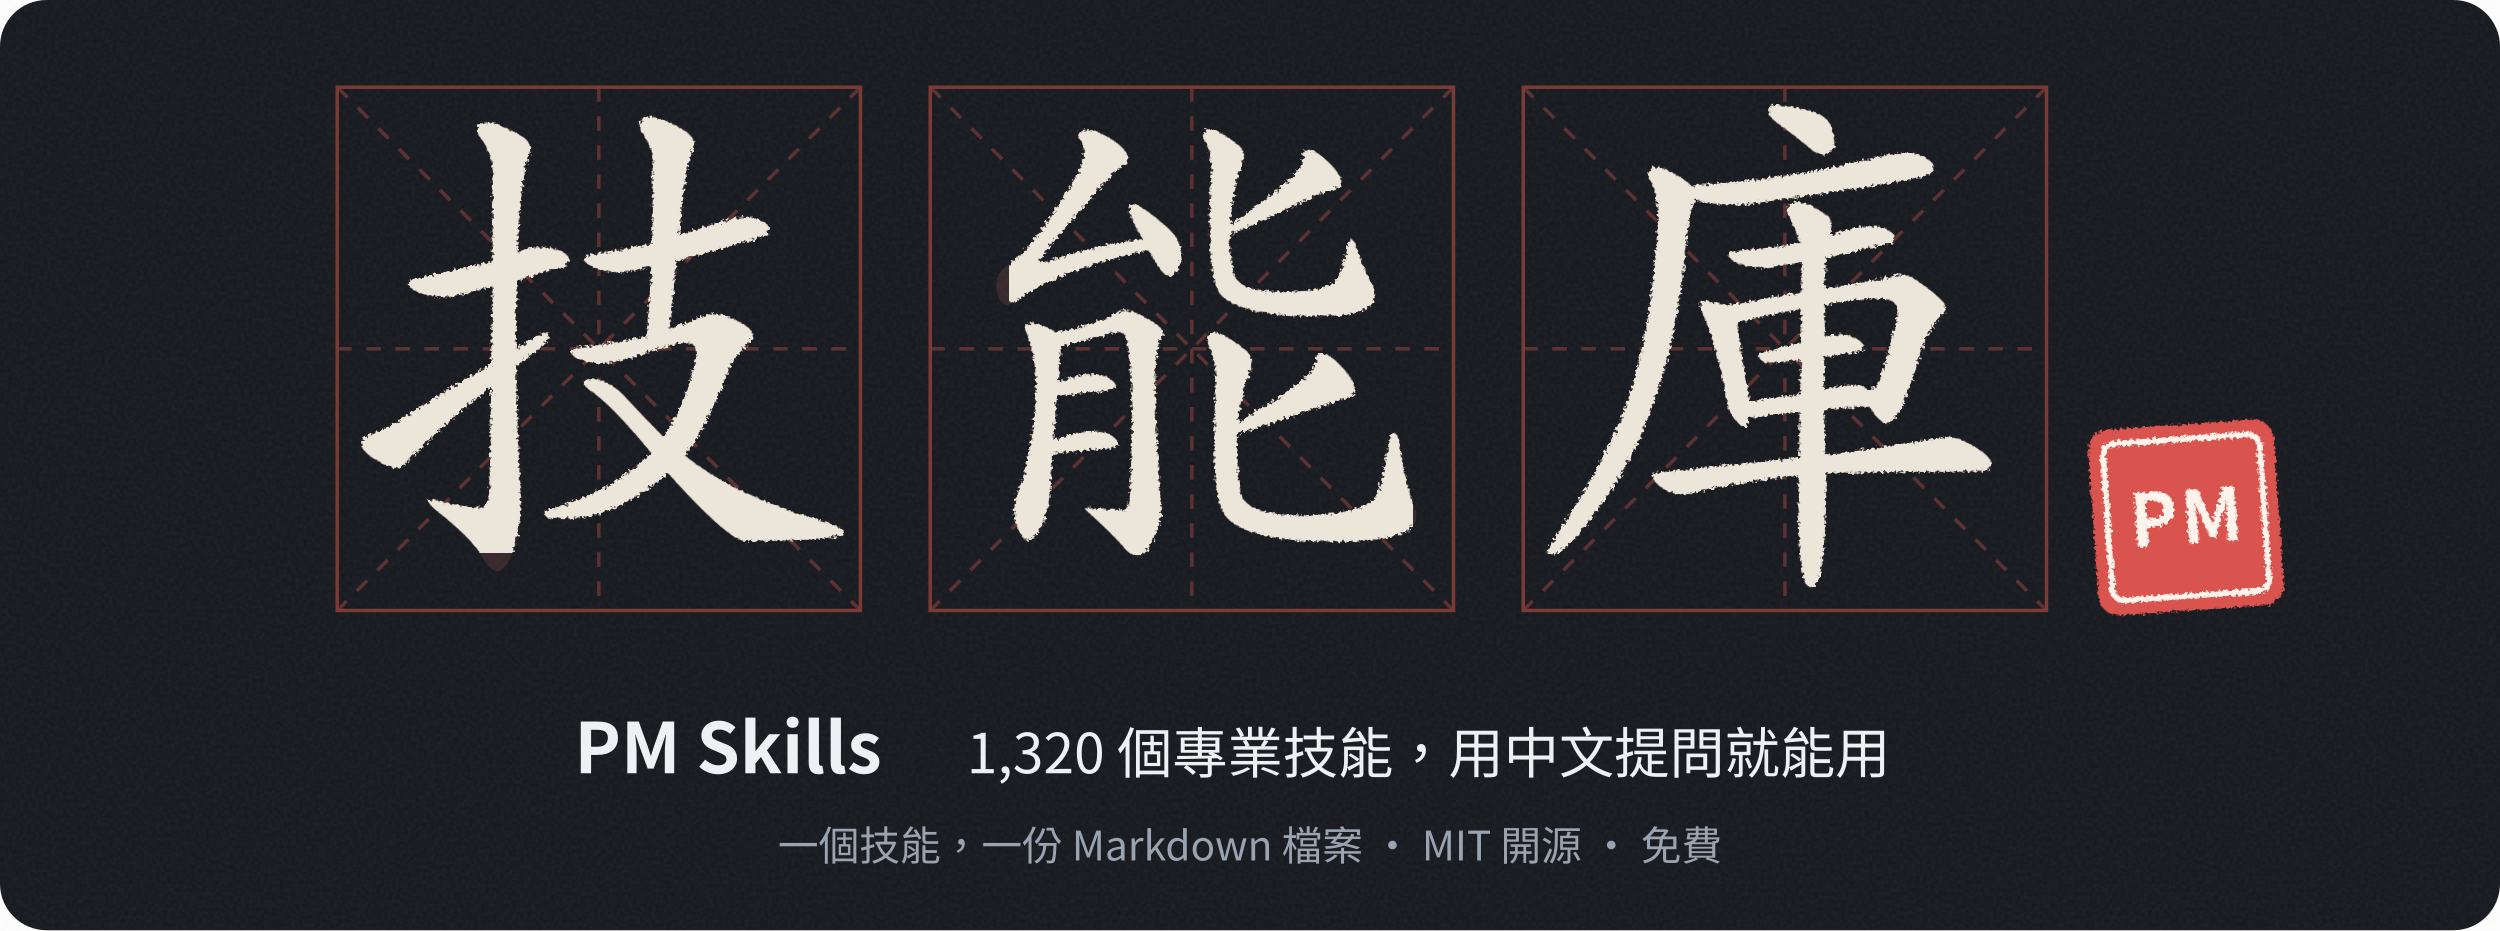
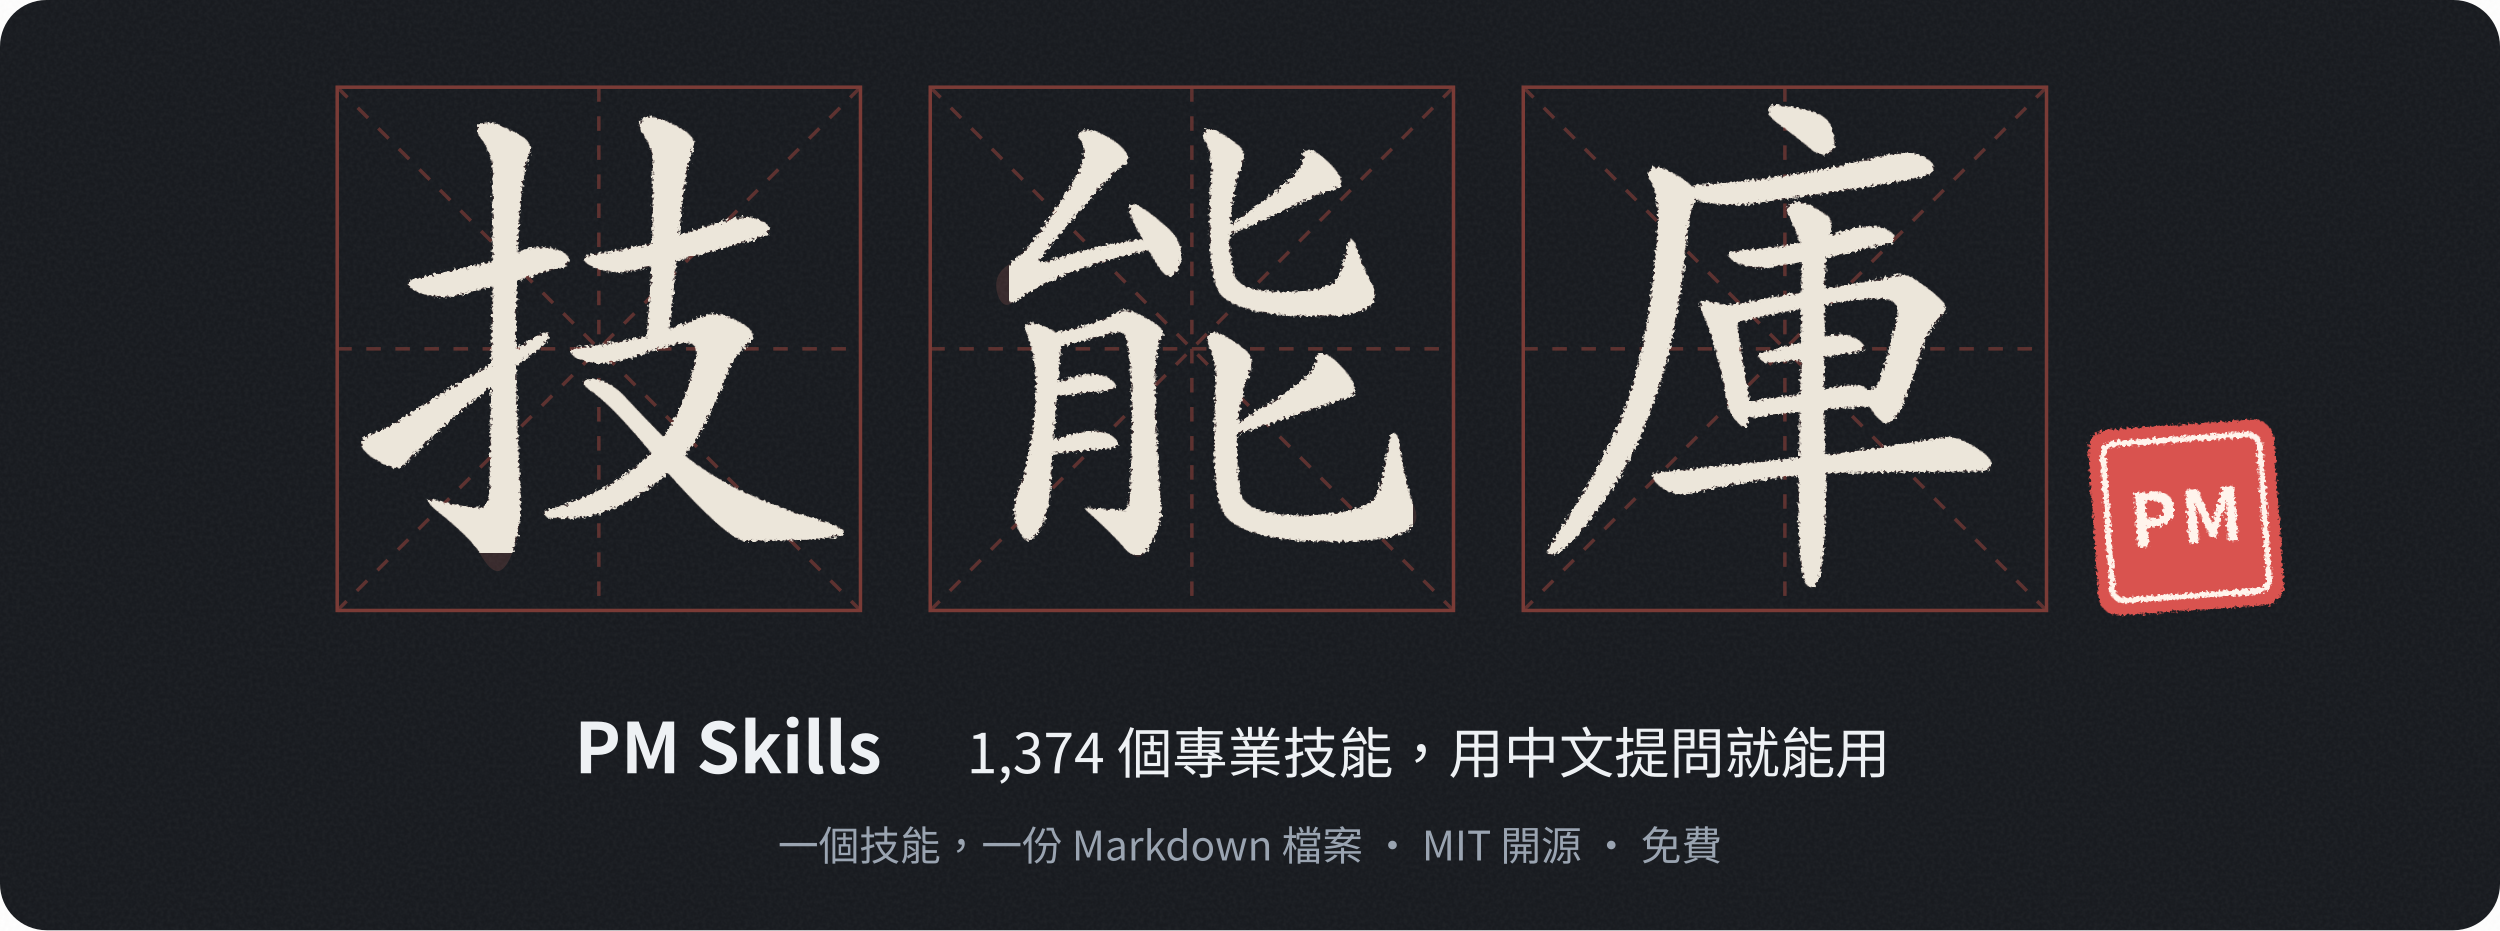
- <svg xmlns="http://www.w3.org/2000/svg" width="860" height="320" viewBox="0 0 860 320" role="img" aria-label="書法動畫：「技能庫」三個字一筆一畫寫出來，最後蓋上 PM 印章。PM Skills，1,320 個專業技能，用中文提問就能用">
+ <svg xmlns="http://www.w3.org/2000/svg" width="860" height="320" viewBox="0 0 860 320" role="img" aria-label="書法動畫：「技能庫」三個字一筆一畫寫出來，最後蓋上 PM 印章。PM Skills，1,374 個專業技能，用中文提問就能用">
  <style>
text{font-family:"PingFang TC","Noto Sans CJK TC","Microsoft JhengHei",sans-serif}
@keyframes k0{0%,2.86%{stroke-dashoffset:302;opacity:0}2.93%{opacity:1}4.00%,91.43%{stroke-dashoffset:0;opacity:1}96.43%,100%{stroke-dashoffset:0;opacity:0}}.k0{animation:k0 14s infinite;stroke-dasharray:298 898;stroke-dashoffset:0}
@keyframes k1{0%,4.43%{stroke-dashoffset:946;opacity:0}4.50%{opacity:1}7.23%,91.43%{stroke-dashoffset:0;opacity:1}96.43%,100%{stroke-dashoffset:0;opacity:0}}.k1{animation:k1 14s infinite;stroke-dasharray:942 1542;stroke-dashoffset:0}
@keyframes k2{0%,7.66%{stroke-dashoffset:420;opacity:0}7.73%{opacity:1}8.90%,91.43%{stroke-dashoffset:0;opacity:1}96.43%,100%{stroke-dashoffset:0;opacity:0}}.k2{animation:k2 14s infinite;stroke-dasharray:416 1016;stroke-dashoffset:0}
@keyframes k3{0%,9.33%{stroke-dashoffset:349;opacity:0}9.40%{opacity:1}10.47%,91.43%{stroke-dashoffset:0;opacity:1}96.43%,100%{stroke-dashoffset:0;opacity:0}}.k3{animation:k3 14s infinite;stroke-dasharray:345 945;stroke-dashoffset:0}
@keyframes k4{0%,10.90%{stroke-dashoffset:436;opacity:0}10.97%{opacity:1}12.18%,91.43%{stroke-dashoffset:0;opacity:1}96.43%,100%{stroke-dashoffset:0;opacity:0}}.k4{animation:k4 14s infinite;stroke-dasharray:432 1032;stroke-dashoffset:0}
@keyframes k5{0%,12.61%{stroke-dashoffset:806;opacity:0}12.68%{opacity:1}15.00%,91.43%{stroke-dashoffset:0;opacity:1}96.43%,100%{stroke-dashoffset:0;opacity:0}}.k5{animation:k5 14s infinite;stroke-dasharray:802 1402;stroke-dashoffset:0}
@keyframes k6{0%,15.43%{stroke-dashoffset:606;opacity:0}15.50%{opacity:1}17.22%,91.43%{stroke-dashoffset:0;opacity:1}96.43%,100%{stroke-dashoffset:0;opacity:0}}.k6{animation:k6 14s infinite;stroke-dasharray:602 1202;stroke-dashoffset:0}
@keyframes k7{0%,19.43%{stroke-dashoffset:570;opacity:0}19.51%{opacity:1}21.12%,91.43%{stroke-dashoffset:0;opacity:1}96.43%,100%{stroke-dashoffset:0;opacity:0}}.k7{animation:k7 14s infinite;stroke-dasharray:566 1166;stroke-dashoffset:0}
@keyframes k8{0%,21.55%{stroke-dashoffset:143;opacity:0}21.62%{opacity:1}22.69%,91.43%{stroke-dashoffset:0;opacity:1}96.43%,100%{stroke-dashoffset:0;opacity:0}}.k8{animation:k8 14s infinite;stroke-dasharray:139 739;stroke-dashoffset:0}
@keyframes k9{0%,23.12%{stroke-dashoffset:422;opacity:0}23.19%{opacity:1}24.36%,91.43%{stroke-dashoffset:0;opacity:1}96.43%,100%{stroke-dashoffset:0;opacity:0}}.k9{animation:k9 14s infinite;stroke-dasharray:418 1018;stroke-dashoffset:0}
@keyframes k10{0%,24.79%{stroke-dashoffset:658;opacity:0}24.86%{opacity:1}26.74%,91.43%{stroke-dashoffset:0;opacity:1}96.43%,100%{stroke-dashoffset:0;opacity:0}}.k10{animation:k10 14s infinite;stroke-dasharray:654 1254;stroke-dashoffset:0}
@keyframes k11{0%,27.17%{stroke-dashoffset:109;opacity:0}27.24%{opacity:1}28.31%,91.43%{stroke-dashoffset:0;opacity:1}96.43%,100%{stroke-dashoffset:0;opacity:0}}.k11{animation:k11 14s infinite;stroke-dasharray:105 705;stroke-dashoffset:0}
@keyframes k12{0%,28.74%{stroke-dashoffset:122;opacity:0}28.81%{opacity:1}29.88%,91.43%{stroke-dashoffset:0;opacity:1}96.43%,100%{stroke-dashoffset:0;opacity:0}}.k12{animation:k12 14s infinite;stroke-dasharray:118 718;stroke-dashoffset:0}
@keyframes k13{0%,30.31%{stroke-dashoffset:250;opacity:0}30.38%{opacity:1}31.45%,91.43%{stroke-dashoffset:0;opacity:1}96.43%,100%{stroke-dashoffset:0;opacity:0}}.k13{animation:k13 14s infinite;stroke-dasharray:246 846;stroke-dashoffset:0}
@keyframes k14{0%,31.88%{stroke-dashoffset:667;opacity:0}31.95%{opacity:1}33.85%,91.43%{stroke-dashoffset:0;opacity:1}96.43%,100%{stroke-dashoffset:0;opacity:0}}.k14{animation:k14 14s infinite;stroke-dasharray:663 1263;stroke-dashoffset:0}
@keyframes k15{0%,34.28%{stroke-dashoffset:252;opacity:0}34.35%{opacity:1}35.43%,91.43%{stroke-dashoffset:0;opacity:1}96.43%,100%{stroke-dashoffset:0;opacity:0}}.k15{animation:k15 14s infinite;stroke-dasharray:248 848;stroke-dashoffset:0}
@keyframes k16{0%,35.85%{stroke-dashoffset:817;opacity:0}35.93%{opacity:1}38.27%,91.43%{stroke-dashoffset:0;opacity:1}96.43%,100%{stroke-dashoffset:0;opacity:0}}.k16{animation:k16 14s infinite;stroke-dasharray:813 1413;stroke-dashoffset:0}
@keyframes k17{0%,40.49%{stroke-dashoffset:128;opacity:0}40.56%{opacity:1}41.63%,91.43%{stroke-dashoffset:0;opacity:1}96.43%,100%{stroke-dashoffset:0;opacity:0}}.k17{animation:k17 14s infinite;stroke-dasharray:124 724;stroke-dashoffset:0}
@keyframes k18{0%,42.06%{stroke-dashoffset:464;opacity:0}42.13%{opacity:1}43.43%,91.43%{stroke-dashoffset:0;opacity:1}96.43%,100%{stroke-dashoffset:0;opacity:0}}.k18{animation:k18 14s infinite;stroke-dasharray:460 1060;stroke-dashoffset:0}
@keyframes k19{0%,43.86%{stroke-dashoffset:810;opacity:0}43.93%{opacity:1}46.26%,91.43%{stroke-dashoffset:0;opacity:1}96.43%,100%{stroke-dashoffset:0;opacity:0}}.k19{animation:k19 14s infinite;stroke-dasharray:806 1406;stroke-dashoffset:0}
@keyframes k20{0%,46.68%{stroke-dashoffset:315;opacity:0}46.76%{opacity:1}47.83%,91.43%{stroke-dashoffset:0;opacity:1}96.43%,100%{stroke-dashoffset:0;opacity:0}}.k20{animation:k20 14s infinite;stroke-dasharray:311 911;stroke-dashoffset:0}
@keyframes k21{0%,48.26%{stroke-dashoffset:245;opacity:0}48.33%{opacity:1}49.40%,91.43%{stroke-dashoffset:0;opacity:1}96.43%,100%{stroke-dashoffset:0;opacity:0}}.k21{animation:k21 14s infinite;stroke-dasharray:241 841;stroke-dashoffset:0}
@keyframes k22{0%,49.83%{stroke-dashoffset:621;opacity:0}49.90%{opacity:1}51.66%,91.43%{stroke-dashoffset:0;opacity:1}96.43%,100%{stroke-dashoffset:0;opacity:0}}.k22{animation:k22 14s infinite;stroke-dasharray:617 1217;stroke-dashoffset:0}
@keyframes k23{0%,52.09%{stroke-dashoffset:194;opacity:0}52.16%{opacity:1}53.24%,91.43%{stroke-dashoffset:0;opacity:1}96.43%,100%{stroke-dashoffset:0;opacity:0}}.k23{animation:k23 14s infinite;stroke-dasharray:190 790;stroke-dashoffset:0}
@keyframes k24{0%,53.66%{stroke-dashoffset:234;opacity:0}53.74%{opacity:1}54.81%,91.43%{stroke-dashoffset:0;opacity:1}96.43%,100%{stroke-dashoffset:0;opacity:0}}.k24{animation:k24 14s infinite;stroke-dasharray:230 830;stroke-dashoffset:0}
@keyframes k25{0%,55.24%{stroke-dashoffset:651;opacity:0}55.31%{opacity:1}57.16%,91.43%{stroke-dashoffset:0;opacity:1}96.43%,100%{stroke-dashoffset:0;opacity:0}}.k25{animation:k25 14s infinite;stroke-dasharray:647 1247;stroke-dashoffset:0}
@keyframes k26{0%,57.59%{stroke-dashoffset:751;opacity:0}57.66%{opacity:1}59.81%,91.43%{stroke-dashoffset:0;opacity:1}96.43%,100%{stroke-dashoffset:0;opacity:0}}.k26{animation:k26 14s infinite;stroke-dasharray:747 1347;stroke-dashoffset:0}
@keyframes seal{0%,63.10%{opacity:0;transform:scale(1.35)}65.60%{opacity:1;transform:scale(.96)}67.03%,91.43%{opacity:1;transform:scale(1)}96.43%,100%{opacity:0;transform:scale(1)}}.seal{animation:seal 14s infinite;transform-box:fill-box;transform-origin:center}
@media (prefers-reduced-motion: reduce){[class]{animation:none!important}}
</style>
  <defs>
    <filter id="brush" x="-5%" y="-5%" width="110%" height="110%">
      <feTurbulence type="fractalNoise" baseFrequency=".9" numOctaves="2" seed="7" result="n" />
      <feDisplacementMap in="SourceGraphic" in2="n" scale="2.2" />
    </filter>
    <filter id="grain">
      <feTurbulence type="fractalNoise" baseFrequency=".75" numOctaves="2" seed="3" />
      <feColorMatrix values="0 0 0 0 .5  0 0 0 0 .45  0 0 0 0 .4  0 0 0 .07 0" />
    </filter>
    <clipPath id="c0">
      <path d="M 352 522 Q 445 549 448 551 Q 457 560 452 568 Q 445 580 414 586 Q 383 590 353 577 L 304 559 Q 163 528 160 526 Q 123 519 150 503 Q 195 479 254 497 Q 276 504 304 510 L 352 522 Z" />
    </clipPath>
    <clipPath id="c1">
      <path d="M 301 315 Q 300 224 298 112 Q 298 87 284 78 Q 280 74 209 87 Q 176 99 179 89 Q 180 82 200 67 Q 263 16 279 -12 Q 298 -46 313 -47 Q 328 -48 342 -13 Q 361 33 359 106 Q 352 230 350 354 L 350 387 Q 349 454 352 522 L 353 577 Q 359 718 374 765 Q 392 795 336 817 Q 302 836 283 829 Q 265 822 281 800 Q 303 772 304 738 Q 305 719 304 559 L 304 510 Q 303 444 301 358 L 301 315 Z" />
    </clipPath>
    <clipPath id="c2">
      <path d="M 301 358 Q 205 303 123 249 Q 87 227 63 220 Q 50 213 47 204 Q 46 194 62 180 Q 83 164 108 156 Q 124 152 135 165 Q 193 228 301 315 L 350 354 Q 365 367 381 378 Q 403 391 412 407 Q 419 422 408 420 Q 395 420 350 387 L 301 358 Z" />
    </clipPath>
    <clipPath id="c3">
      <path d="M 664 560 Q 833 605 840 611 Q 849 620 844 628 Q 837 640 806 646 Q 779 649 669 610 L 616 595 Q 564 583 504 574 Q 467 567 495 551 Q 540 527 604 547 Q 608 548 615 549 L 664 560 Z" />
    </clipPath>
    <clipPath id="c4">
      <path d="M 650 427 Q 657 496 664 560 L 669 610 Q 679 733 698 787 Q 702 797 682 814 Q 646 836 621 841 Q 605 845 596 836 Q 587 829 596 813 Q 618 779 617 755 Q 618 679 616 595 L 615 549 Q 611 485 606 413 C 604 383 647 397 650 427 Z" />
    </clipPath>
    <clipPath id="c5">
      <path d="M 679 180 Q 716 219 765 344 Q 778 375 801 395 Q 822 413 807 427 Q 794 440 759 453 Q 734 462 703 446 Q 678 437 650 427 L 606 413 Q 555 401 479 392 Q 464 391 459 383 Q 455 376 475 367 Q 515 352 568 369 Q 665 400 684 400 Q 709 397 702 371 Q 680 272 638 216 L 614 185 Q 548 113 413 73 Q 397 69 410 59 Q 417 55 462 57 Q 555 64 647 145 L 679 180 Z" />
    </clipPath>
    <clipPath id="c6">
      <path d="M 647 145 Q 761 18 796 12 Q 911 12 957 18 Q 994 22 991 32 Q 988 41 896 67 Q 754 118 682 178 Q 679 179 679 180 L 638 216 Q 604 250 568 289 Q 534 328 501 328 Q 485 329 481 324 Q 480 318 493 308 Q 536 280 614 185 L 647 145 Z" />
    </clipPath>
    <clipPath id="c7">
      <path d="M 415 603 Q 327 591 225 558 Q 209 554 217 566 Q 233 590 282 646 Q 357 733 372 743 Q 381 750 386 757 Q 390 770 371 786 Q 337 813 311 816 Q 298 817 291 811 Q 287 804 295 795 Q 310 774 286 727 Q 208 594 157 555 Q 120 534 132 494 Q 139 473 151 474 Q 157 475 171 484 Q 249 539 400 575 Q 412 578 421 579 Q 422 580 428 580 C 458 585 445 607 415 603 Z" />
    </clipPath>
    <clipPath id="c8">
      <path d="M 428 580 Q 452 535 464 531 Q 473 528 481 537 Q 490 547 491 575 Q 492 596 469 621 Q 412 672 396 671 Q 392 670 389 658 Q 388 652 415 603 L 428 580 Z" />
    </clipPath>
    <clipPath id="c9">
      <path d="M 241 210 Q 244 259 248 296 L 250 322 Q 253 370 256 387 Q 256 391 256 393 C 258 412 258 412 245 420 Q 244 423 240 424 Q 212 439 195 438 Q 182 434 187 423 Q 230 324 181 134 Q 148 64 180 22 Q 186 9 196 14 Q 238 41 238 175 Q 238 179 239 183 L 241 210 Z" />
    </clipPath>
    <clipPath id="c10">
      <path d="M 256 393 Q 262 394 269 397 Q 314 407 359 419 Q 377 423 381 415 Q 402 352 391 105 Q 388 83 382 72 Q 381 72 322 75 Q 303 81 305 72 Q 350 32 376 3 Q 388 -13 402 -18 Q 409 -22 418 -13 Q 454 33 452 81 Q 430 366 450 404 Q 460 420 450 430 Q 431 446 398 460 Q 382 467 368 460 Q 320 433 245 420 C 216 414 227 385 256 393 Z" />
    </clipPath>
    <clipPath id="c11">
      <path d="M 248 296 Q 249 296 254 296 Q 308 303 348 306 Q 369 310 361 321 Q 351 334 329 338 Q 298 342 250 322 C 222 311 218 296 248 296 Z" />
    </clipPath>
    <clipPath id="c12">
      <path d="M 239 183 Q 240 183 245 183 Q 306 190 351 193 Q 373 197 365 209 Q 355 222 331 227 Q 307 231 241 210 C 212 201 209 183 239 183 Z" />
    </clipPath>
    <clipPath id="c13">
      <path d="M 586 611 Q 622 626 744 683 Q 765 693 788 699 Q 810 705 803 723 Q 794 741 773 759 Q 754 777 741 776 Q 728 777 730 764 Q 730 733 658 682 Q 624 657 587 630 C 563 612 558 599 586 611 Z" />
    </clipPath>
    <clipPath id="c14">
      <path d="M 867 511 Q 851 536 835 584 Q 832 597 825 602 Q 818 606 816 587 Q 803 532 794 521 Q 776 500 685 499 Q 637 502 617 510 Q 599 520 596 532 Q 587 556 586 611 L 587 630 Q 593 708 609 744 Q 621 771 603 787 Q 558 821 544 818 Q 531 814 537 797 Q 555 763 549 713 Q 540 530 568 495 Q 583 474 642 461 Q 687 452 759 452 Q 825 452 851 465 Q 879 481 867 511 Z" />
    </clipPath>
    <clipPath id="c15">
      <path d="M 600 221 Q 705 255 812 291 Q 836 295 830 315 Q 823 336 801 357 Q 782 378 768 378 Q 755 381 755 366 Q 752 336 672 286 Q 638 267 603 243 C 578 226 571 212 600 221 Z" />
    </clipPath>
    <clipPath id="c16">
      <path d="M 948 77 Q 930 123 919 201 Q 918 217 910 222 Q 901 226 898 207 Q 882 110 868 94 Q 837 64 726 62 Q 663 63 637 75 Q 613 87 608 103 Q 601 125 600 221 L 603 243 Q 609 307 624 338 Q 637 368 618 385 Q 569 424 552 420 Q 537 414 544 397 Q 563 360 558 304 Q 549 99 575 65 Q 596 32 673 19 Q 728 9 818 11 Q 897 14 930 30 Q 960 46 948 77 Z" />
    </clipPath>
    <clipPath id="c17">
      <path d="M 515 817 Q 539 799 564 778 Q 579 766 594 769 Q 604 770 609 784 Q 612 800 600 828 Q 588 855 506 864 Q 490 867 484 863 Q 480 859 482 846 Q 486 836 515 817 Z" />
    </clipPath>
    <clipPath id="c18">
      <path d="M 337 680 Q 386 665 446 672 Q 776 717 797 731 Q 807 738 802 748 Q 796 761 767 770 Q 736 777 630 748 Q 467 715 340 709 Q 334 709 330 706 C 301 699 308 688 337 680 Z" />
    </clipPath>
    <clipPath id="c19">
      <path d="M 330 706 Q 314 722 286 735 Q 267 747 253 742 Q 240 735 247 720 Q 269 689 262 606 Q 261 597 260 586 Q 245 393 194 258 Q 152 155 56 8 Q 50 1 48 -5 Q 45 -17 56 -15 Q 95 -9 191 141 Q 203 163 215 186 Q 293 345 315 557 Q 324 657 337 680 C 342 696 342 696 330 706 Z" />
    </clipPath>
    <clipPath id="c20">
      <path d="M 593 566 Q 720 596 722 596 Q 729 603 726 610 Q 720 620 696 627 Q 669 633 600 610 L 542 595 Q 484 585 420 580 Q 389 576 411 560 Q 450 539 497 550 Q 519 554 545 558 L 593 566 Z" />
    </clipPath>
    <clipPath id="c21">
      <path d="M 396 473 Q 386 477 364 481 Q 352 484 349 479 Q 342 473 351 457 Q 379 396 396 297 Q 399 267 416 248 Q 434 226 439 241 Q 440 248 442 255 L 442 285 Q 441 295 440 306 Q 422 406 419 439 Q 418 440 420 440 C 421 465 421 465 396 473 Z" />
    </clipPath>
    <clipPath id="c22">
      <path d="M 677 275 Q 690 253 704 245 Q 714 236 732 257 Q 747 279 783 396 Q 793 427 819 452 Q 832 465 822 479 Q 806 498 764 526 Q 743 536 728 532 Q 694 522 645 515 Q 620 511 590 506 L 544 498 Q 525 497 506 492 Q 445 480 396 473 C 366 469 391 433 420 440 Q 469 453 544 466 L 590 474 Q 702 495 724 480 Q 737 470 732 452 Q 705 340 695 322 Q 689 310 673 307 C 659 300 660 300 677 275 Z" />
    </clipPath>
    <clipPath id="c23">
      <path d="M 589 372 Q 622 378 651 381 Q 673 385 665 397 Q 655 410 631 415 Q 615 418 590 412 L 544 400 Q 502 390 467 380 Q 451 377 470 362 Q 476 359 543 366 L 589 372 Z" />
    </clipPath>
    <clipPath id="c24">
      <path d="M 589 269 Q 628 273 677 275 C 706 276 695 286 673 307 Q 672 310 668 312 Q 647 324 589 308 L 542 299 Q 487 292 442 285 C 412 280 412 260 442 255 Q 452 252 464 255 Q 494 261 541 265 L 589 269 Z" />
    </clipPath>
    <clipPath id="c25">
      <path d="M 593 144 Q 636 147 889 148 Q 908 148 914 156 Q 920 168 904 182 Q 853 222 814 214 Q 730 199 591 180 L 540 175 Q 413 162 265 146 Q 244 145 259 127 Q 272 112 291 107 Q 312 101 328 105 Q 424 129 533 139 Q 534 140 539 139 L 593 144 Z" />
    </clipPath>
    <clipPath id="c26">
      <path d="M 539 139 Q 536 -47 554 -73 Q 560 -80 567 -78 Q 583 -68 587 -13 Q 594 66 593 144 L 591 180 Q 590 213 589 269 L 589 308 Q 589 338 589 372 L 590 412 Q 590 442 590 474 L 590 506 Q 590 536 593 566 L 600 610 Q 601 617 603 625 Q 606 643 592 651 Q 561 672 547 674 Q 535 678 520 670 Q 511 663 519 652 Q 540 601 542 595 L 545 558 Q 545 530 544 498 L 544 466 Q 544 435 544 400 L 543 366 Q 542 335 542 299 L 541 265 Q 540 223 540 175 L 539 139 Z" />
    </clipPath>
  </defs>
  <rect width="860" height="320" rx="16" fill="#15181d" />
  <rect width="860" height="320" rx="16" filter="url(#grain)" />
  <g stroke="#7a3b36" fill="none" stroke-width="1.2">
    <rect x="116" y="30" width="180" height="180" />
    <path d="M116 120h180M206 30v180M116 30l180 180M296 30l-180 180" stroke-dasharray="5 5" opacity=".7" />
  </g>
  <g transform="matrix(0.17578 0 0 -0.17578 116 188.20)" fill="#e07a6c" opacity=".16">
    <path d="M 352 522 Q 445 549 448 551 Q 457 560 452 568 Q 445 580 414 586 Q 383 590 353 577 L 304 559 Q 163 528 160 526 Q 123 519 150 503 Q 195 479 254 497 Q 276 504 304 510 L 352 522 Z" />
    <path d="M 301 315 Q 300 224 298 112 Q 298 87 284 78 Q 280 74 209 87 Q 176 99 179 89 Q 180 82 200 67 Q 263 16 279 -12 Q 298 -46 313 -47 Q 328 -48 342 -13 Q 361 33 359 106 Q 352 230 350 354 L 350 387 Q 349 454 352 522 L 353 577 Q 359 718 374 765 Q 392 795 336 817 Q 302 836 283 829 Q 265 822 281 800 Q 303 772 304 738 Q 305 719 304 559 L 304 510 Q 303 444 301 358 L 301 315 Z" />
    <path d="M 301 358 Q 205 303 123 249 Q 87 227 63 220 Q 50 213 47 204 Q 46 194 62 180 Q 83 164 108 156 Q 124 152 135 165 Q 193 228 301 315 L 350 354 Q 365 367 381 378 Q 403 391 412 407 Q 419 422 408 420 Q 395 420 350 387 L 301 358 Z" />
    <path d="M 664 560 Q 833 605 840 611 Q 849 620 844 628 Q 837 640 806 646 Q 779 649 669 610 L 616 595 Q 564 583 504 574 Q 467 567 495 551 Q 540 527 604 547 Q 608 548 615 549 L 664 560 Z" />
    <path d="M 650 427 Q 657 496 664 560 L 669 610 Q 679 733 698 787 Q 702 797 682 814 Q 646 836 621 841 Q 605 845 596 836 Q 587 829 596 813 Q 618 779 617 755 Q 618 679 616 595 L 615 549 Q 611 485 606 413 C 604 383 647 397 650 427 Z" />
    <path d="M 679 180 Q 716 219 765 344 Q 778 375 801 395 Q 822 413 807 427 Q 794 440 759 453 Q 734 462 703 446 Q 678 437 650 427 L 606 413 Q 555 401 479 392 Q 464 391 459 383 Q 455 376 475 367 Q 515 352 568 369 Q 665 400 684 400 Q 709 397 702 371 Q 680 272 638 216 L 614 185 Q 548 113 413 73 Q 397 69 410 59 Q 417 55 462 57 Q 555 64 647 145 L 679 180 Z" />
    <path d="M 647 145 Q 761 18 796 12 Q 911 12 957 18 Q 994 22 991 32 Q 988 41 896 67 Q 754 118 682 178 Q 679 179 679 180 L 638 216 Q 604 250 568 289 Q 534 328 501 328 Q 485 329 481 324 Q 480 318 493 308 Q 536 280 614 185 L 647 145 Z" />
  </g>
  <g filter="url(#brush)">
    <g transform="matrix(0.17578 0 0 -0.17578 116 188.20)" fill="none" stroke="#ece6da" stroke-width="140" stroke-linecap="round" stroke-linejoin="round">
      <path class="k0" clip-path="url(#c0)" d="M152 516L188 511L240 518L393 561L443 560" />
      <path class="k1" clip-path="url(#c1)" d="M289 814L306 806L337 771L325 415L328 97L322 66L305 34L237 61L198 80L196 87L185 87" />
      <path class="k2" clip-path="url(#c2)" d="M60 202L111 197L227 287L406 412" />
      <path class="k3" clip-path="url(#c3)" d="M496 564L533 558L573 563L797 622L833 622" />
      <path class="k4" clip-path="url(#c4)" d="M608 825L654 783L630 443L612 421" />
      <path class="k5" clip-path="url(#c5)" d="M467 381L511 377L555 383L691 420L724 418L747 406L718 308L691 247L634 168L598 136L532 96L452 69L415 65" />
      <path class="k6" clip-path="url(#c6)" d="M486 322L516 310L550 285L673 151L778 70L826 51L986 30" />
    </g>
  </g>
  <g stroke="#7a3b36" fill="none" stroke-width="1.2">
    <rect x="320" y="30" width="180" height="180" />
    <path d="M320 120h180M410 30v180M320 30l180 180M500 30l-180 180" stroke-dasharray="5 5" opacity=".7" />
  </g>
  <g transform="matrix(0.17578 0 0 -0.17578 320 188.20)" fill="#e07a6c" opacity=".16">
    <path d="M 415 603 Q 327 591 225 558 Q 209 554 217 566 Q 233 590 282 646 Q 357 733 372 743 Q 381 750 386 757 Q 390 770 371 786 Q 337 813 311 816 Q 298 817 291 811 Q 287 804 295 795 Q 310 774 286 727 Q 208 594 157 555 Q 120 534 132 494 Q 139 473 151 474 Q 157 475 171 484 Q 249 539 400 575 Q 412 578 421 579 Q 422 580 428 580 C 458 585 445 607 415 603 Z" />
    <path d="M 428 580 Q 452 535 464 531 Q 473 528 481 537 Q 490 547 491 575 Q 492 596 469 621 Q 412 672 396 671 Q 392 670 389 658 Q 388 652 415 603 L 428 580 Z" />
    <path d="M 241 210 Q 244 259 248 296 L 250 322 Q 253 370 256 387 Q 256 391 256 393 C 258 412 258 412 245 420 Q 244 423 240 424 Q 212 439 195 438 Q 182 434 187 423 Q 230 324 181 134 Q 148 64 180 22 Q 186 9 196 14 Q 238 41 238 175 Q 238 179 239 183 L 241 210 Z" />
    <path d="M 256 393 Q 262 394 269 397 Q 314 407 359 419 Q 377 423 381 415 Q 402 352 391 105 Q 388 83 382 72 Q 381 72 322 75 Q 303 81 305 72 Q 350 32 376 3 Q 388 -13 402 -18 Q 409 -22 418 -13 Q 454 33 452 81 Q 430 366 450 404 Q 460 420 450 430 Q 431 446 398 460 Q 382 467 368 460 Q 320 433 245 420 C 216 414 227 385 256 393 Z" />
    <path d="M 248 296 Q 249 296 254 296 Q 308 303 348 306 Q 369 310 361 321 Q 351 334 329 338 Q 298 342 250 322 C 222 311 218 296 248 296 Z" />
    <path d="M 239 183 Q 240 183 245 183 Q 306 190 351 193 Q 373 197 365 209 Q 355 222 331 227 Q 307 231 241 210 C 212 201 209 183 239 183 Z" />
    <path d="M 586 611 Q 622 626 744 683 Q 765 693 788 699 Q 810 705 803 723 Q 794 741 773 759 Q 754 777 741 776 Q 728 777 730 764 Q 730 733 658 682 Q 624 657 587 630 C 563 612 558 599 586 611 Z" />
    <path d="M 867 511 Q 851 536 835 584 Q 832 597 825 602 Q 818 606 816 587 Q 803 532 794 521 Q 776 500 685 499 Q 637 502 617 510 Q 599 520 596 532 Q 587 556 586 611 L 587 630 Q 593 708 609 744 Q 621 771 603 787 Q 558 821 544 818 Q 531 814 537 797 Q 555 763 549 713 Q 540 530 568 495 Q 583 474 642 461 Q 687 452 759 452 Q 825 452 851 465 Q 879 481 867 511 Z" />
    <path d="M 600 221 Q 705 255 812 291 Q 836 295 830 315 Q 823 336 801 357 Q 782 378 768 378 Q 755 381 755 366 Q 752 336 672 286 Q 638 267 603 243 C 578 226 571 212 600 221 Z" />
    <path d="M 948 77 Q 930 123 919 201 Q 918 217 910 222 Q 901 226 898 207 Q 882 110 868 94 Q 837 64 726 62 Q 663 63 637 75 Q 613 87 608 103 Q 601 125 600 221 L 603 243 Q 609 307 624 338 Q 637 368 618 385 Q 569 424 552 420 Q 537 414 544 397 Q 563 360 558 304 Q 549 99 575 65 Q 596 32 673 19 Q 728 9 818 11 Q 897 14 930 30 Q 960 46 948 77 Z" />
  </g>
  <g filter="url(#brush)">
    <g transform="matrix(0.17578 0 0 -0.17578 320 188.20)" fill="none" stroke="#ece6da" stroke-width="140" stroke-linecap="round" stroke-linejoin="round">
      <path class="k7" clip-path="url(#c7)" d="M299 806L320 792L337 762L276 668L205 579L193 539L225 537L312 568L396 588L424 585" />
      <path class="k8" clip-path="url(#c8)" d="M398 662L452 597L468 545" />
      <path class="k9" clip-path="url(#c9)" d="M196 428L223 402L229 332L215 164L191 24" />
      <path class="k10" clip-path="url(#c10)" d="M254 416L264 410L380 441L396 435L417 412L421 92L414 55L401 36L314 70" />
      <path class="k11" clip-path="url(#c11)" d="M251 302L264 312L303 320L352 316" />
      <path class="k12" clip-path="url(#c12)" d="M242 190L256 201L292 207L330 209L355 203" />
      <path class="k13" clip-path="url(#c13)" d="M738 767L752 746L754 725L685 676L598 628L588 616" />
      <path class="k14" clip-path="url(#c14)" d="M547 806L581 761L570 699L565 611L573 537L591 502L621 486L689 476L750 477L803 486L828 499L824 595" />
      <path class="k15" clip-path="url(#c15)" d="M764 369L773 356L777 321L720 287L612 236L607 226" />
      <path class="k16" clip-path="url(#c16)" d="M556 406L593 357L579 264L579 143L593 80L620 58L667 42L760 37L843 44L895 62L905 73L908 214" />
    </g>
  </g>
  <g stroke="#7a3b36" fill="none" stroke-width="1.2">
    <rect x="524" y="30" width="180" height="180" />
    <path d="M524 120h180M614 30v180M524 30l180 180M704 30l-180 180" stroke-dasharray="5 5" opacity=".7" />
  </g>
  <g transform="matrix(0.17578 0 0 -0.17578 524 188.20)" fill="#e07a6c" opacity=".16">
    <path d="M 515 817 Q 539 799 564 778 Q 579 766 594 769 Q 604 770 609 784 Q 612 800 600 828 Q 588 855 506 864 Q 490 867 484 863 Q 480 859 482 846 Q 486 836 515 817 Z" />
    <path d="M 337 680 Q 386 665 446 672 Q 776 717 797 731 Q 807 738 802 748 Q 796 761 767 770 Q 736 777 630 748 Q 467 715 340 709 Q 334 709 330 706 C 301 699 308 688 337 680 Z" />
    <path d="M 330 706 Q 314 722 286 735 Q 267 747 253 742 Q 240 735 247 720 Q 269 689 262 606 Q 261 597 260 586 Q 245 393 194 258 Q 152 155 56 8 Q 50 1 48 -5 Q 45 -17 56 -15 Q 95 -9 191 141 Q 203 163 215 186 Q 293 345 315 557 Q 324 657 337 680 C 342 696 342 696 330 706 Z" />
    <path d="M 593 566 Q 720 596 722 596 Q 729 603 726 610 Q 720 620 696 627 Q 669 633 600 610 L 542 595 Q 484 585 420 580 Q 389 576 411 560 Q 450 539 497 550 Q 519 554 545 558 L 593 566 Z" />
    <path d="M 396 473 Q 386 477 364 481 Q 352 484 349 479 Q 342 473 351 457 Q 379 396 396 297 Q 399 267 416 248 Q 434 226 439 241 Q 440 248 442 255 L 442 285 Q 441 295 440 306 Q 422 406 419 439 Q 418 440 420 440 C 421 465 421 465 396 473 Z" />
    <path d="M 677 275 Q 690 253 704 245 Q 714 236 732 257 Q 747 279 783 396 Q 793 427 819 452 Q 832 465 822 479 Q 806 498 764 526 Q 743 536 728 532 Q 694 522 645 515 Q 620 511 590 506 L 544 498 Q 525 497 506 492 Q 445 480 396 473 C 366 469 391 433 420 440 Q 469 453 544 466 L 590 474 Q 702 495 724 480 Q 737 470 732 452 Q 705 340 695 322 Q 689 310 673 307 C 659 300 660 300 677 275 Z" />
    <path d="M 589 372 Q 622 378 651 381 Q 673 385 665 397 Q 655 410 631 415 Q 615 418 590 412 L 544 400 Q 502 390 467 380 Q 451 377 470 362 Q 476 359 543 366 L 589 372 Z" />
    <path d="M 589 269 Q 628 273 677 275 C 706 276 695 286 673 307 Q 672 310 668 312 Q 647 324 589 308 L 542 299 Q 487 292 442 285 C 412 280 412 260 442 255 Q 452 252 464 255 Q 494 261 541 265 L 589 269 Z" />
    <path d="M 593 144 Q 636 147 889 148 Q 908 148 914 156 Q 920 168 904 182 Q 853 222 814 214 Q 730 199 591 180 L 540 175 Q 413 162 265 146 Q 244 145 259 127 Q 272 112 291 107 Q 312 101 328 105 Q 424 129 533 139 Q 534 140 539 139 L 593 144 Z" />
    <path d="M 539 139 Q 536 -47 554 -73 Q 560 -80 567 -78 Q 583 -68 587 -13 Q 594 66 593 144 L 591 180 Q 590 213 589 269 L 589 308 Q 589 338 589 372 L 590 412 Q 590 442 590 474 L 590 506 Q 590 536 593 566 L 600 610 Q 601 617 603 625 Q 606 643 592 651 Q 561 672 547 674 Q 535 678 520 670 Q 511 663 519 652 Q 540 601 542 595 L 545 558 Q 545 530 544 498 L 544 466 Q 544 435 544 400 L 543 366 Q 542 335 542 299 L 541 265 Q 540 223 540 175 L 539 139 Z" />
  </g>
  <g filter="url(#brush)">
    <g transform="matrix(0.17578 0 0 -0.17578 524 188.20)" fill="none" stroke="#ece6da" stroke-width="140" stroke-linecap="round" stroke-linejoin="round">
      <path class="k17" clip-path="url(#c17)" d="M490 857L567 817L590 788" />
      <path class="k18" clip-path="url(#c18)" d="M337 701L361 692L457 694L745 745L791 742" />
      <path class="k19" clip-path="url(#c19)" d="M259 729L289 699L298 680L280 502L254 365L224 267L191 191L117 66L57 -6" />
      <path class="k20" clip-path="url(#c20)" d="M413 571L473 565L602 587L673 607L719 604" />
      <path class="k21" clip-path="url(#c21)" d="M358 471L377 455L392 431L428 247" />
      <path class="k22" clip-path="url(#c22)" d="M404 470L427 460L686 505L747 501L775 466L733 335L710 287L682 303" />
      <path class="k23" clip-path="url(#c23)" d="M468 371L530 378L601 395L634 397L655 391" />
      <path class="k24" clip-path="url(#c24)" d="M448 263L492 277L637 295L649 295L669 279" />
      <path class="k25" clip-path="url(#c25)" d="M262 136L312 127L462 150L814 181L866 176L903 163" />
      <path class="k26" clip-path="url(#c26)" d="M527 661L561 633L570 607L563 -68" />
    </g>
  </g>
  <g transform="rotate(-4 752 178)">
    <g class="seal" filter="url(#brush)">
      <rect x="720" y="146" width="64" height="64" rx="7" fill="#d9534f" />
      <rect x="725" y="151" width="54" height="54" rx="4" fill="none" stroke="#fff4ec" stroke-width="2" />
      <text x="752" y="187" text-anchor="middle" font-size="25" font-weight="700" font-family="&quot;Songti SC&quot;,&quot;STSong&quot;,&quot;Noto Serif CJK SC&quot;,serif" fill="#fff4ec" letter-spacing="1">PM</text>
    </g>
  </g>
  <text x="197.6" y="266" font-size="24" font-weight="700" fill="#eef1f4" font-family="-apple-system,&quot;Segoe UI&quot;,&quot;PingFang TC&quot;,&quot;Noto Sans CJK TC&quot;,&quot;Microsoft JhengHei&quot;,sans-serif">PM Skills</text>
-   <text x="332.56" y="266" font-size="19" fill="#eef1f4">1,320 個專業技能，用中文提問就能用</text>
+   <text x="332.56" y="266" font-size="19" fill="#eef1f4">1,374 個專業技能，用中文提問就能用</text>
  <text x="430" y="296" text-anchor="middle" font-size="14" fill="#9aa4b1">一個技能，一份 Markdown 檔案 · MIT 開源 · 免費</text>
</svg>
